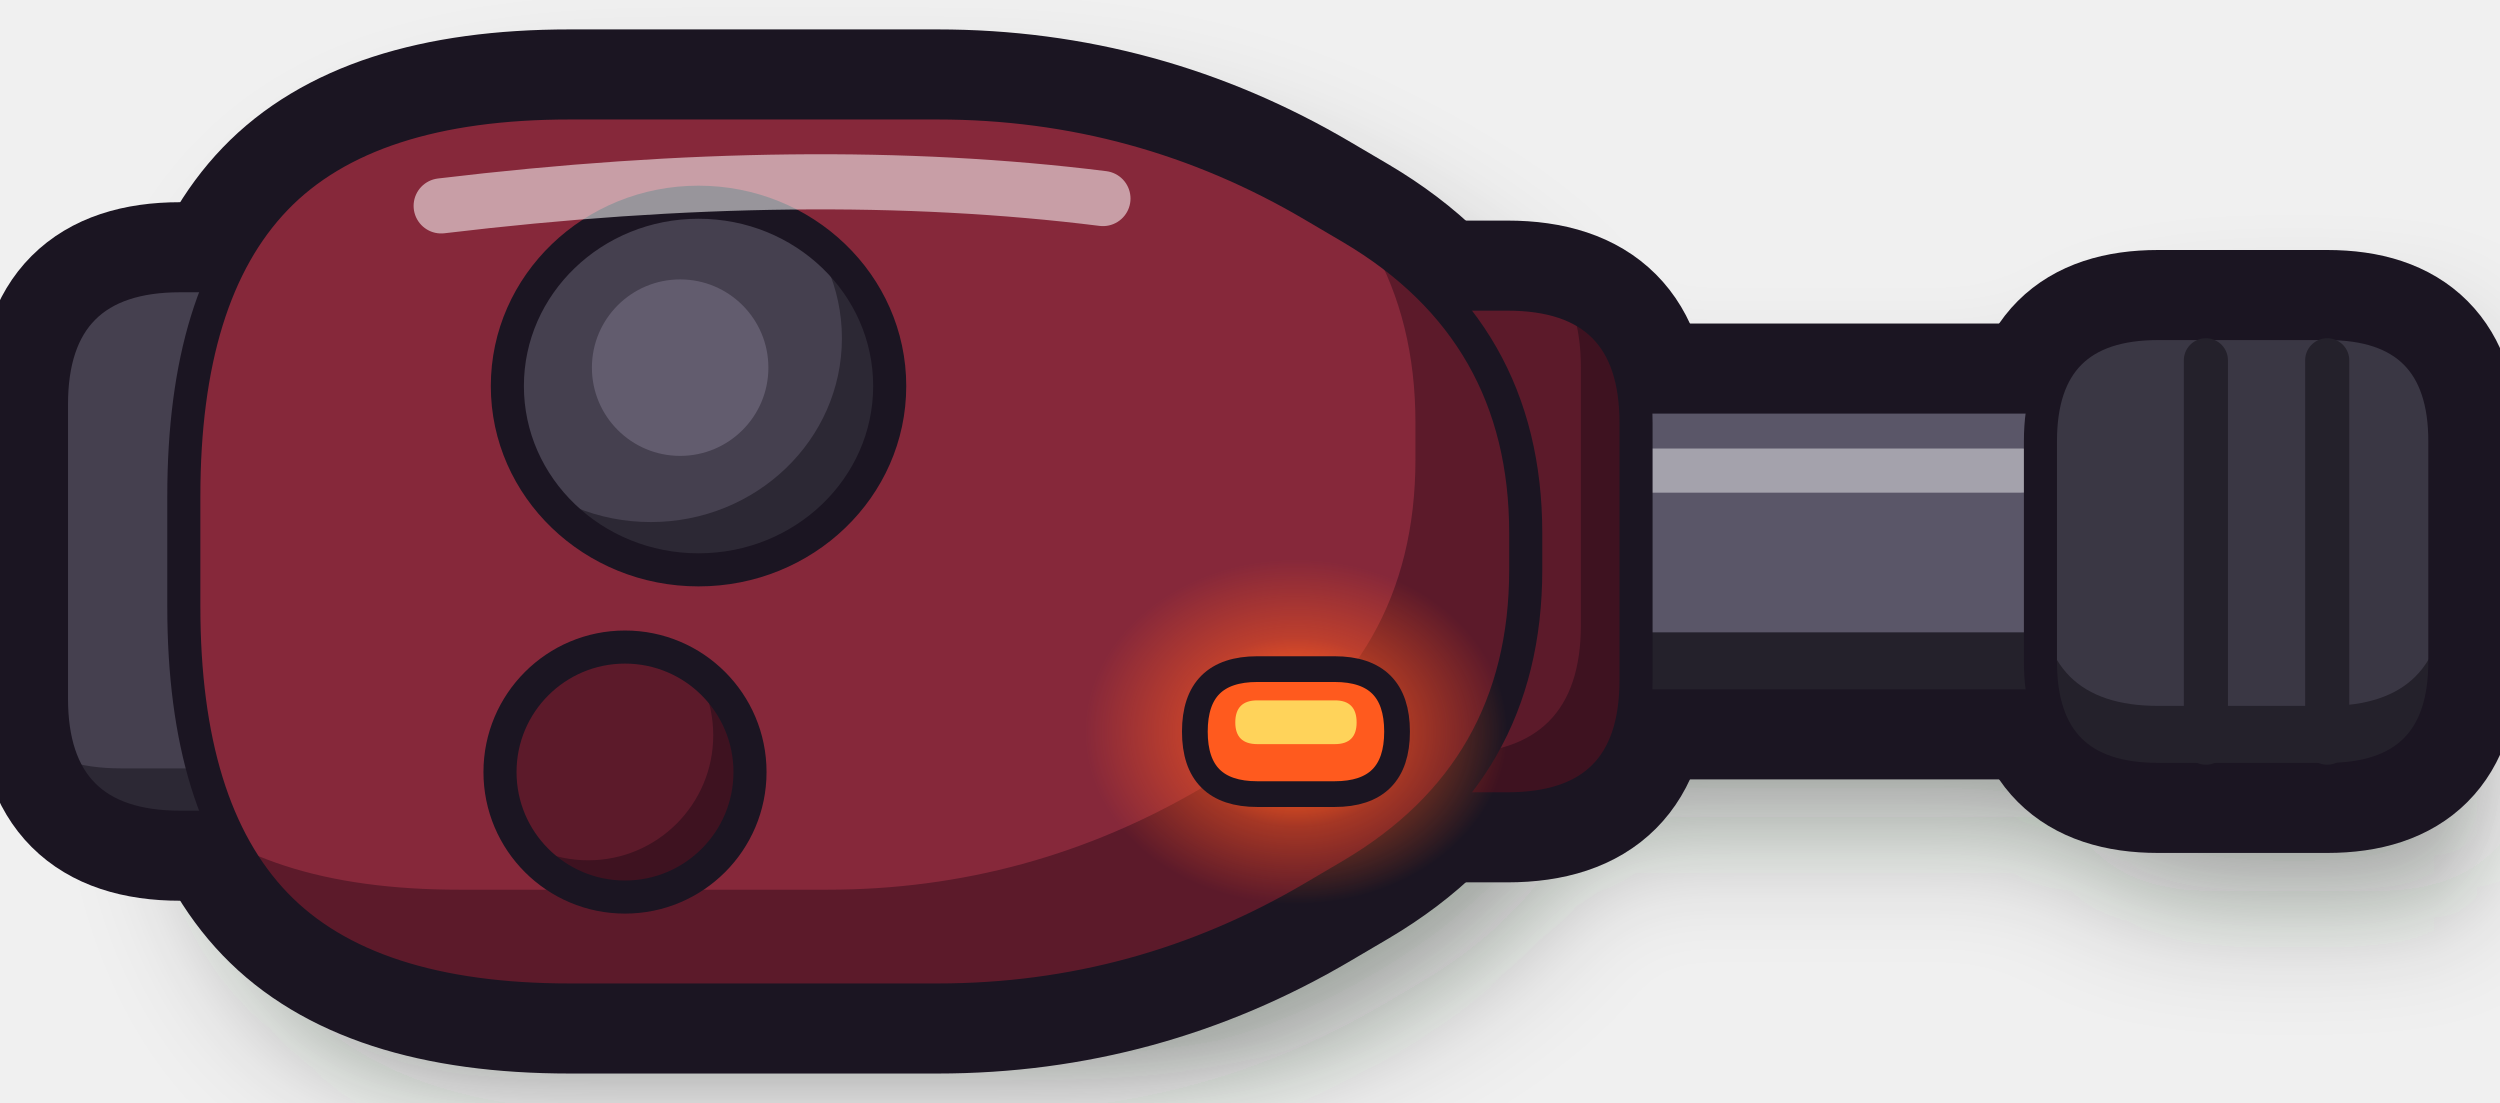
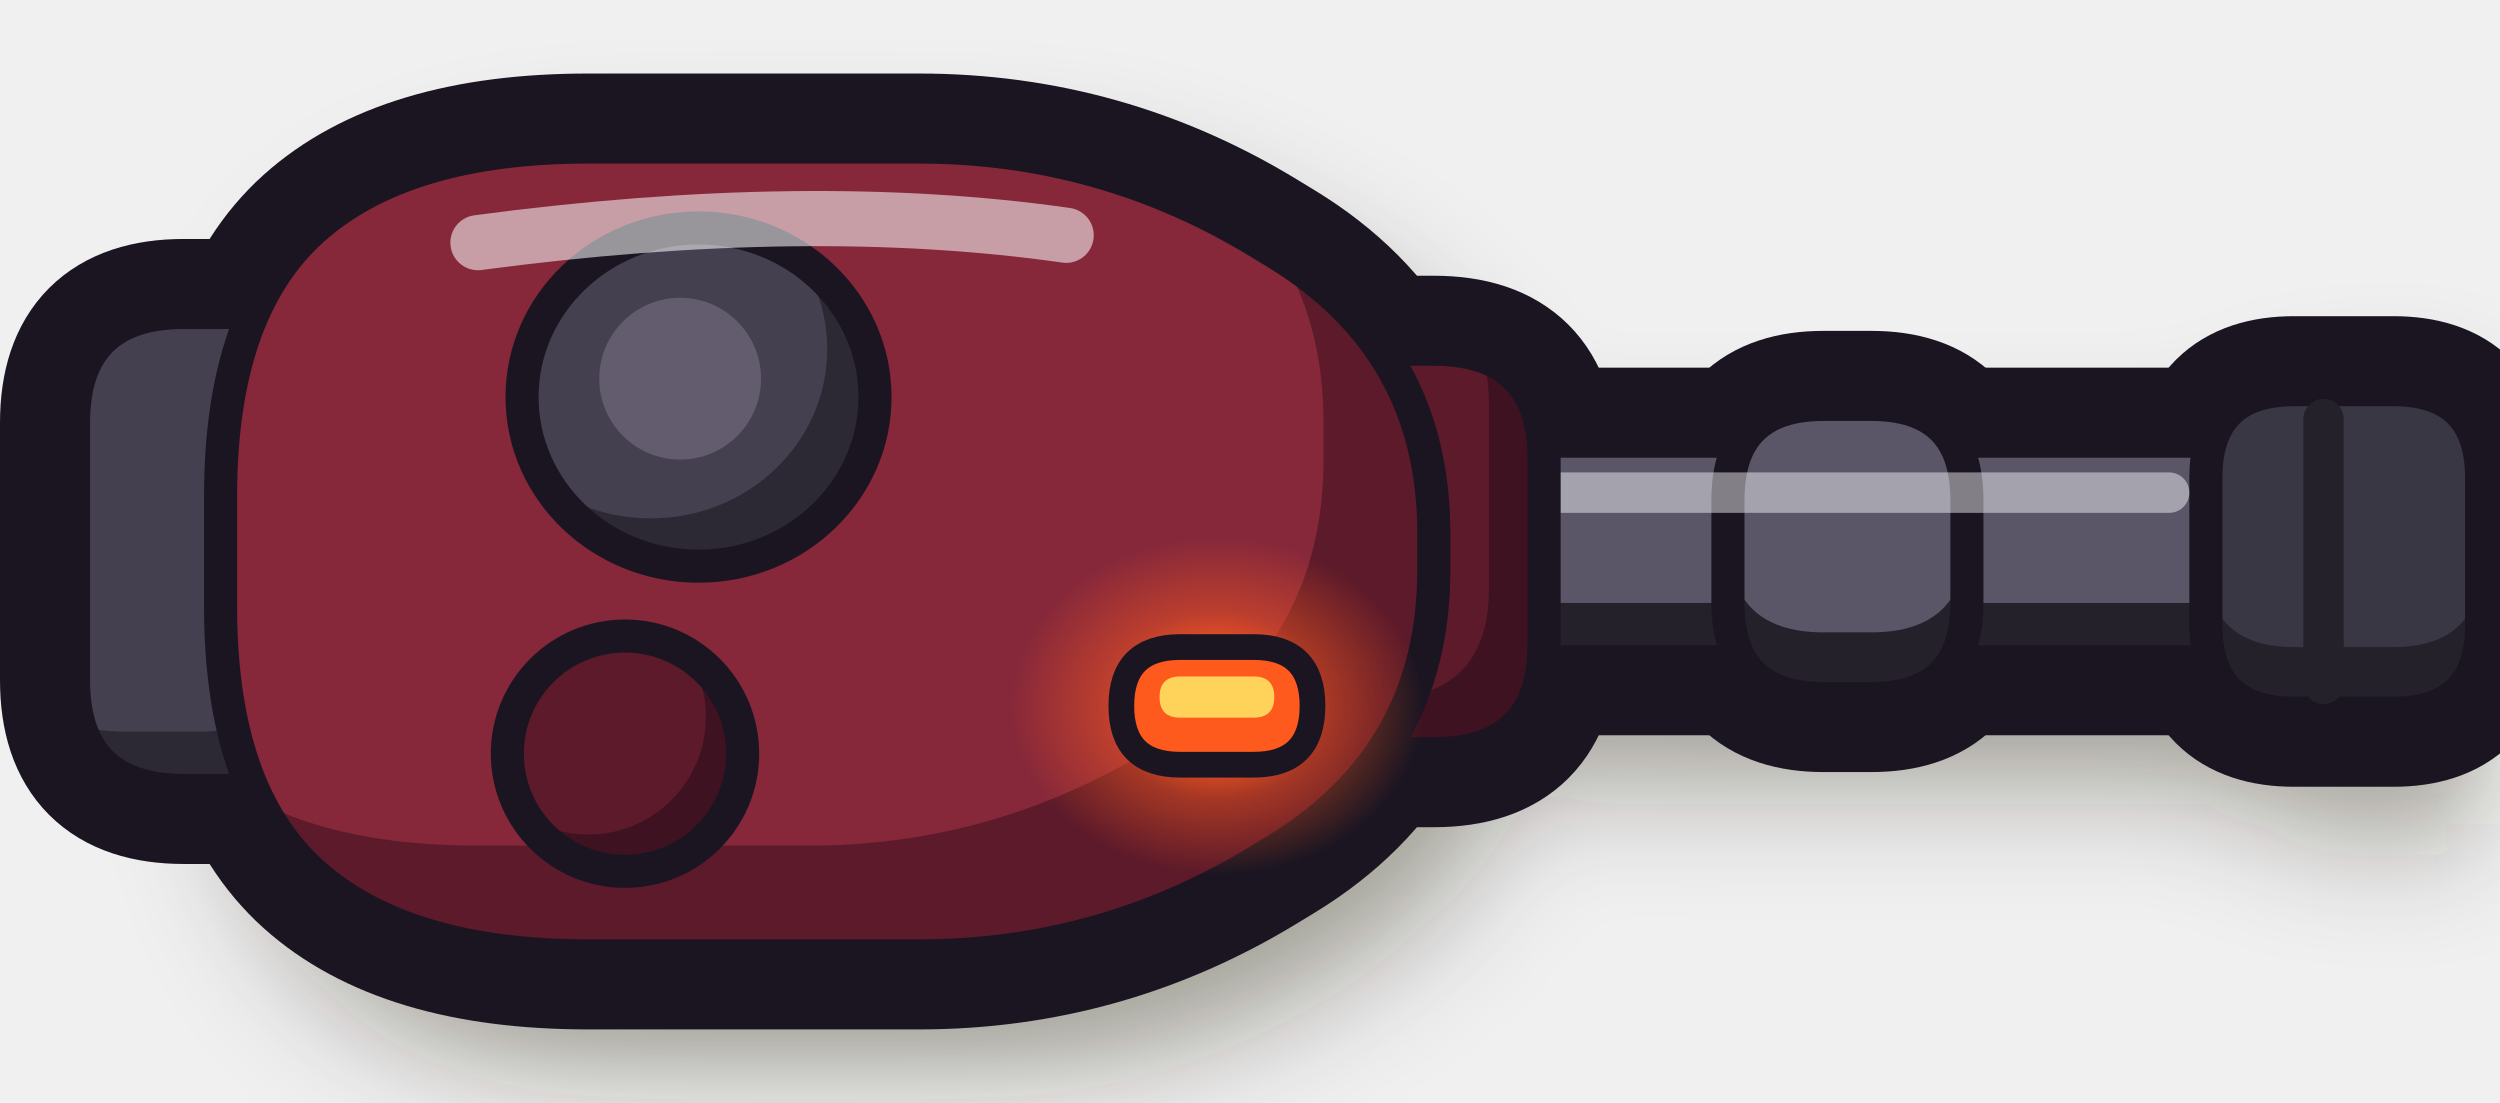
<svg xmlns="http://www.w3.org/2000/svg" width="68" height="30" viewBox="0 0 68 30">
  <defs>
    <radialGradient id="gE" cx="0.5" cy="0.5" r="0.5" fx="0.5" fy="0.5" gradientUnits="objectBoundingBox">
      <stop offset="0" stop-color="#ffd35a" stop-opacity="1" />
      <stop offset="0.28" stop-color="#ff5a1e" stop-opacity="0.95" />
      <stop offset="0.55" stop-color="#ff5a1e" stop-opacity="0.45" />
      <stop offset="1" stop-color="#ff5a1e" stop-opacity="0" />
    </radialGradient>
  </defs>
  <filter id="tt0" x="-30%" y="-30%" width="160%" height="160%">
    <feGaussianBlur stdDeviation="1.8" />
  </filter>
  <g filter="url(#tt0)" opacity="0.42" transform="translate(1.4,2)">
-     <path d="M7.5,5.4Q10,2.8 15.5,2.8L25.5,2.8Q31,2.8 35.74,5.6L36.76,6.2Q41.5,9 41.5,14.5L41.5,15.5Q41.5,21 36.76,23.8L35.74,24.4Q31,27.2 25.5,27.2L15.5,27.2Q10,27.2 7.5,24.6L7.5,24.6Q5,22 5,16.5L5,13.5Q5,8 7.5,5.4Z" fill="#0c1a08" stroke="#0c1a08" stroke-width="2" stroke-linejoin="round" />
-     <path d="M41.5,10.8H56Q58.5,10.8 58.5,13.3V16.7Q58.5,19.2 56,19.2H41.5Q39,19.2 39,16.7V13.3Q39,10.8 41.5,10.8Z" fill="#0c1a08" stroke="#0c1a08" stroke-width="2" stroke-linejoin="round" />
-     <path d="M58.7,8.8H63.3Q66.5,8.8 66.5,12V18Q66.5,21.2 63.3,21.2H58.7Q55.5,21.2 55.5,18V12Q55.5,8.8 58.7,8.8Z" fill="#0c1a08" stroke="#0c1a08" stroke-width="2" stroke-linejoin="round" />
+     <path d="M8.5,6.25Q11,4 16,4L25,4Q30,4 34.27,6.61L34.73,6.89Q39,9.5 39,14.5L39,15.5Q39,20.5 34.73,23.11L34.27,23.39Q30,26 25,26L16,26Q11,26 8.5,23.75L8.5,23.75Q6,21.5 6,16.5L6,13.5Q6,8.5 8.5,6.25Z" fill="#1a1206" stroke="#1a1206" stroke-width="2" stroke-linejoin="round" />
+     <path d="M42,12H60Q62,12 62,14V16Q62,18 60,18H42Q40,18 40,16V14Q40,12 42,12Z" fill="#1a1206" stroke="#1a1206" stroke-width="2" stroke-linejoin="round" />
+     <path d="M62.4,10.6H65.1Q67.5,10.6 67.5,13V17Q67.5,19.4 65.1,19.4H62.4Q60,19.4 60,17V13Q60,10.6 62.4,10.6Z" fill="#1a1206" stroke="#1a1206" stroke-width="2" stroke-linejoin="round" />
  </g>
-   <path d="M4.9,7.5H6.9Q10.4,7.5 10.4,11V19Q10.4,22.5 6.9,22.5H4.9Q1.4,22.5 1.4,19V11Q1.4,7.5 4.9,7.5Z" fill="#1b1522" stroke="#1b1522" stroke-width="4" stroke-linejoin="round" />
-   <path d="M41.5,10.8H56Q58.5,10.8 58.5,13.3V16.7Q58.5,19.2 56,19.2H41.5Q39,19.2 39,16.7V13.3Q39,10.8 41.5,10.8Z" fill="#1b1522" stroke="#1b1522" stroke-width="4" stroke-linejoin="round" />
-   <path d="M58.7,8.8H63.3Q66.5,8.8 66.5,12V18Q66.5,21.2 63.3,21.2H58.7Q55.5,21.2 55.5,18V12Q55.5,8.8 58.7,8.8Z" fill="#1b1522" stroke="#1b1522" stroke-width="4" stroke-linejoin="round" />
-   <path d="M39,8H41Q44.5,8 44.5,11.5V18.5Q44.5,22 41,22H39Q35.5,22 35.5,18.5V11.5Q35.5,8 39,8Z" fill="#1b1522" stroke="#1b1522" stroke-width="4" stroke-linejoin="round" />
-   <path d="M7.5,5.4Q10,2.8 15.5,2.8L25.5,2.8Q31,2.8 35.74,5.6L36.76,6.2Q41.5,9 41.5,14.5L41.5,15.5Q41.5,21 36.76,23.8L35.74,24.4Q31,27.2 25.5,27.2L15.5,27.2Q10,27.2 7.5,24.6L7.5,24.6Q5,22 5,16.5L5,13.5Q5,8 7.5,5.4Z" fill="#1b1522" stroke="#1b1522" stroke-width="4" stroke-linejoin="round" />
+   <path d="M5,8.5H7Q10,8.5 10,11.5V18.5Q10,21.5 7,21.5H5Q2,21.5 2,18.5V11.5Q2,8.5 5,8.5Z" fill="#1b1522" stroke="#1b1522" stroke-width="4" stroke-linejoin="round" />
+   <path d="M42,12H60Q62,12 62,14V16Q62,18 60,18H42Q40,18 40,16V14Q40,12 42,12Z" fill="#1b1522" stroke="#1b1522" stroke-width="4" stroke-linejoin="round" />
+   <path d="M49.6,11H50.9Q53.5,11 53.5,13.6V16.4Q53.5,19 50.9,19H49.6Q47,19 47,16.4V13.6Q47,11 49.6,11Z" fill="#1b1522" stroke="#1b1522" stroke-width="4" stroke-linejoin="round" />
+   <path d="M62.4,10.6H65.1Q67.5,10.6 67.5,13V17Q67.5,19.4 65.1,19.4H62.4Q60,19.4 60,17V13Q60,10.6 62.4,10.6Z" fill="#1b1522" stroke="#1b1522" stroke-width="4" stroke-linejoin="round" />
+   <path d="M38,9.5H39Q42,9.5 42,12.5V17.5Q42,20.5 39,20.5H38Q35,20.5 35,17.5V12.5Q35,9.5 38,9.5Z" fill="#1b1522" stroke="#1b1522" stroke-width="4" stroke-linejoin="round" />
+   <path d="M8.5,6.25Q11,4 16,4L25,4Q30,4 34.27,6.61L34.73,6.89Q39,9.5 39,14.5L39,15.5Q39,20.5 34.73,23.11L34.27,23.39Q30,26 25,26L16,26Q11,26 8.5,23.75L8.5,23.75Q6,21.5 6,16.5L6,13.5Q6,8.5 8.5,6.25Z" fill="#1b1522" stroke="#1b1522" stroke-width="4" stroke-linejoin="round" />
  <clipPath id="tt1">
-     <path d="M4.9,7.5H6.9Q10.4,7.5 10.4,11V19Q10.4,22.5 6.9,22.5H4.9Q1.4,22.5 1.4,19V11Q1.4,7.5 4.9,7.5Z" />
+     <path d="M5,8.5H7Q10,8.5 10,11.5V18.5Q10,21.5 7,21.5H5Q2,21.5 2,18.5V11.5Q2,8.5 5,8.5Z" />
  </clipPath>
  <g clip-path="url(#tt1)">
-     <path d="M4.9,7.5H6.9Q10.4,7.5 10.4,11V19Q10.4,22.5 6.9,22.5H4.9Q1.4,22.5 1.4,19V11Q1.4,7.5 4.9,7.5Z" fill="#2c2834" />
-     <path d="M4.9,7.5H6.9Q10.4,7.5 10.4,11V19Q10.4,22.5 6.9,22.5H4.9Q1.4,22.5 1.4,19V11Q1.4,7.5 4.9,7.5Z" fill="#45404f" transform="translate(-1.6,-1.6)" />
+     <path d="M5,8.5H7Q10,8.5 10,11.5V18.5Q10,21.5 7,21.5H5Q2,21.5 2,18.5V11.5Q2,8.5 5,8.5Z" fill="#2c2834" />
+     <path d="M5,8.5H7Q10,8.5 10,11.5V18.5Q10,21.5 7,21.5H5Q2,21.5 2,18.5V11.5Q2,8.5 5,8.5Z" fill="#45404f" transform="translate(-1.6,-1.6)" />
  </g>
-   <path d="M4.9,7.5H6.9Q10.4,7.5 10.4,11V19Q10.4,22.5 6.9,22.5H4.9Q1.4,22.5 1.4,19V11Q1.4,7.5 4.9,7.5Z" fill="none" stroke="#1b1522" stroke-width="0.9" stroke-linecap="round" stroke-linejoin="round" />
+   <path d="M5,8.5H7Q10,8.5 10,11.5V18.5Q10,21.5 7,21.5H5Q2,21.5 2,18.5V11.5Q2,8.5 5,8.5Z" fill="none" stroke="#1b1522" stroke-width="0.9" stroke-linecap="round" stroke-linejoin="round" />
  <clipPath id="tt2">
-     <path d="M41.5,10.8H56Q58.5,10.8 58.5,13.3V16.7Q58.5,19.2 56,19.2H41.5Q39,19.2 39,16.7V13.3Q39,10.8 41.5,10.8Z" />
+     <path d="M42,12H60Q62,12 62,14V16Q62,18 60,18H42Q40,18 40,16V14Q40,12 42,12Z" />
  </clipPath>
  <g clip-path="url(#tt2)">
-     <path d="M41.5,10.8H56Q58.5,10.8 58.5,13.3V16.7Q58.5,19.2 56,19.2H41.5Q39,19.2 39,16.7V13.3Q39,10.8 41.5,10.8Z" fill="#24212b" />
-     <path d="M41.5,10.8H56Q58.5,10.8 58.5,13.3V16.7Q58.5,19.2 56,19.2H41.5Q39,19.2 39,16.7V13.3Q39,10.8 41.5,10.8Z" fill="#5a5668" transform="translate(0,-2)" />
+     <path d="M42,12H60Q62,12 62,14V16Q62,18 60,18H42Q40,18 40,16V14Q40,12 42,12Z" fill="#24212b" />
+     <path d="M42,12H60Q62,12 62,14V16Q62,18 60,18H42Q40,18 40,16V14Q40,12 42,12Z" fill="#5a5668" transform="translate(0,-1.6)" />
  </g>
-   <path d="M41.5,10.8H56Q58.5,10.8 58.5,13.3V16.7Q58.5,19.2 56,19.2H41.5Q39,19.2 39,16.7V13.3Q39,10.8 41.5,10.8Z" fill="none" stroke="#1b1522" stroke-width="0.9" stroke-linecap="round" stroke-linejoin="round" />
-   <path d="M41,12.8H55" fill="none" stroke="#ffffff" stroke-width="1.2" stroke-linecap="round" stroke-linejoin="round" opacity="0.45" />
+   <path d="M42,12H60Q62,12 62,14V16Q62,18 60,18H42Q40,18 40,16V14Q40,12 42,12Z" fill="none" stroke="#1b1522" stroke-width="0.9" stroke-linecap="round" stroke-linejoin="round" />
  <clipPath id="tt3">
-     <path d="M58.7,8.8H63.3Q66.5,8.8 66.5,12V18Q66.5,21.2 63.3,21.2H58.7Q55.5,21.2 55.5,18V12Q55.5,8.8 58.7,8.8Z" />
+     <path d="M49.6,11H50.9Q53.5,11 53.5,13.6V16.4Q53.5,19 50.9,19H49.6Q47,19 47,16.4V13.6Q47,11 49.6,11Z" />
  </clipPath>
  <g clip-path="url(#tt3)">
-     <path d="M58.7,8.8H63.3Q66.5,8.8 66.5,12V18Q66.5,21.2 63.3,21.2H58.7Q55.5,21.2 55.5,18V12Q55.5,8.8 58.7,8.8Z" fill="#24212b" />
-     <path d="M58.7,8.8H63.3Q66.5,8.8 66.5,12V18Q66.5,21.2 63.3,21.2H58.7Q55.5,21.2 55.5,18V12Q55.5,8.8 58.7,8.8Z" fill="#3a3744" transform="translate(0,-2)" />
+     <path d="M49.6,11H50.9Q53.5,11 53.5,13.6V16.4Q53.5,19 50.9,19H49.6Q47,19 47,16.4V13.6Q47,11 49.6,11Z" fill="#24212b" />
+     <path d="M49.6,11H50.9Q53.5,11 53.5,13.6V16.4Q53.5,19 50.9,19H49.6Q47,19 47,16.4V13.6Q47,11 49.6,11Z" fill="#5a5668" transform="translate(0,-1.8)" />
  </g>
-   <path d="M58.7,8.8H63.3Q66.5,8.8 66.5,12V18Q66.5,21.2 63.3,21.2H58.7Q55.5,21.2 55.5,18V12Q55.5,8.8 58.7,8.8Z" fill="none" stroke="#1b1522" stroke-width="0.9" stroke-linecap="round" stroke-linejoin="round" />
-   <path d="M60,9.8V20.2" fill="none" stroke="#24212b" stroke-width="1.2" stroke-linecap="round" stroke-linejoin="round" />
-   <path d="M63.3,9.8V20.2" fill="none" stroke="#24212b" stroke-width="1.2" stroke-linecap="round" stroke-linejoin="round" />
+   <path d="M49.6,11H50.9Q53.5,11 53.5,13.6V16.4Q53.5,19 50.9,19H49.6Q47,19 47,16.4V13.6Q47,11 49.6,11Z" fill="none" stroke="#1b1522" stroke-width="0.9" stroke-linecap="round" stroke-linejoin="round" />
  <clipPath id="tt4">
-     <path d="M39,8H41Q44.5,8 44.5,11.5V18.5Q44.5,22 41,22H39Q35.5,22 35.5,18.5V11.5Q35.5,8 39,8Z" />
+     <path d="M62.4,10.6H65.1Q67.5,10.6 67.5,13V17Q67.5,19.4 65.1,19.4H62.4Q60,19.4 60,17V13Q60,10.6 62.4,10.6Z" />
  </clipPath>
  <g clip-path="url(#tt4)">
-     <path d="M39,8H41Q44.5,8 44.5,11.5V18.5Q44.5,22 41,22H39Q35.5,22 35.5,18.5V11.5Q35.5,8 39,8Z" fill="#3e1220" />
-     <path d="M39,8H41Q44.5,8 44.5,11.5V18.5Q44.5,22 41,22H39Q35.5,22 35.5,18.5V11.5Q35.5,8 39,8Z" fill="#5c1a2a" transform="translate(-1.5,-1.5)" />
+     <path d="M62.4,10.6H65.1Q67.5,10.6 67.5,13V17Q67.5,19.4 65.1,19.4H62.4Q60,19.4 60,17V13Q60,10.6 62.4,10.6Z" fill="#24212b" />
+     <path d="M62.4,10.6H65.1Q67.5,10.6 67.5,13V17Q67.5,19.4 65.1,19.4H62.4Q60,19.4 60,17V13Q60,10.6 62.4,10.6Z" fill="#3a3744" transform="translate(0,-1.8)" />
  </g>
-   <path d="M39,8H41Q44.5,8 44.5,11.5V18.5Q44.5,22 41,22H39Q35.5,22 35.5,18.5V11.5Q35.5,8 39,8Z" fill="none" stroke="#1b1522" stroke-width="0.9" stroke-linecap="round" stroke-linejoin="round" />
+   <path d="M62.4,10.6H65.1Q67.5,10.6 67.5,13V17Q67.5,19.4 65.1,19.4H62.4Q60,19.4 60,17V13Q60,10.6 62.4,10.6Z" fill="none" stroke="#1b1522" stroke-width="0.9" stroke-linecap="round" stroke-linejoin="round" />
+   <path d="M63.2,11.4V18.6" fill="none" stroke="#24212b" stroke-width="1.1" stroke-linecap="round" stroke-linejoin="round" />
+   <path d="M41.5,13.4H59" fill="none" stroke="#ffffff" stroke-width="1.1" stroke-linecap="round" stroke-linejoin="round" opacity="0.45" />
  <clipPath id="tt5">
-     <path d="M7.5,5.4Q10,2.8 15.5,2.8L25.5,2.8Q31,2.8 35.74,5.6L36.76,6.2Q41.5,9 41.5,14.5L41.5,15.5Q41.5,21 36.76,23.8L35.74,24.4Q31,27.2 25.5,27.2L15.5,27.2Q10,27.2 7.5,24.6L7.5,24.6Q5,22 5,16.5L5,13.5Q5,8 7.5,5.4Z" />
+     <path d="M38,9.5H39Q42,9.5 42,12.5V17.5Q42,20.5 39,20.5H38Q35,20.5 35,17.5V12.5Q35,9.5 38,9.5Z" />
  </clipPath>
  <g clip-path="url(#tt5)">
-     <path d="M7.5,5.4Q10,2.8 15.5,2.8L25.5,2.8Q31,2.8 35.74,5.6L36.76,6.2Q41.5,9 41.5,14.5L41.5,15.5Q41.5,21 36.76,23.8L35.74,24.4Q31,27.2 25.5,27.2L15.5,27.2Q10,27.2 7.5,24.6L7.5,24.6Q5,22 5,16.5L5,13.5Q5,8 7.5,5.4Z" fill="#5c1a2a" />
-     <path d="M7.5,5.4Q10,2.8 15.5,2.8L25.5,2.8Q31,2.8 35.74,5.6L36.76,6.2Q41.5,9 41.5,14.5L41.5,15.5Q41.5,21 36.76,23.8L35.74,24.4Q31,27.2 25.5,27.2L15.5,27.2Q10,27.2 7.5,24.6L7.5,24.6Q5,22 5,16.5L5,13.5Q5,8 7.5,5.4Z" fill="#86283a" transform="translate(-3,-3)" />
+     <path d="M38,9.5H39Q42,9.5 42,12.5V17.5Q42,20.5 39,20.5H38Q35,20.5 35,17.5V12.5Q35,9.5 38,9.5Z" fill="#3e1220" />
+     <path d="M38,9.5H39Q42,9.5 42,12.5V17.5Q42,20.5 39,20.5H38Q35,20.5 35,17.5V12.5Q35,9.5 38,9.5Z" fill="#5c1a2a" transform="translate(-1.5,-1.5)" />
  </g>
-   <path d="M7.5,5.4Q10,2.8 15.5,2.8L25.5,2.8Q31,2.8 35.74,5.6L36.76,6.2Q41.5,9 41.5,14.5L41.5,15.5Q41.5,21 36.76,23.8L35.74,24.4Q31,27.2 25.5,27.2L15.5,27.2Q10,27.2 7.5,24.6L7.5,24.6Q5,22 5,16.5L5,13.5Q5,8 7.5,5.4Z" fill="none" stroke="#1b1522" stroke-width="0.9" stroke-linecap="round" stroke-linejoin="round" />
+   <path d="M38,9.5H39Q42,9.5 42,12.5V17.5Q42,20.5 39,20.5H38Q35,20.5 35,17.5V12.5Q35,9.5 38,9.5Z" fill="none" stroke="#1b1522" stroke-width="0.9" stroke-linecap="round" stroke-linejoin="round" />
  <clipPath id="tt6">
-     <path d="M13.8,10.5A5.2,5 0 1 0 24.2,10.5A5.2,5 0 1 0 13.8,10.5Z" />
+     <path d="M8.5,6.25Q11,4 16,4L25,4Q30,4 34.27,6.61L34.73,6.89Q39,9.5 39,14.5L39,15.5Q39,20.5 34.73,23.11L34.27,23.39Q30,26 25,26L16,26Q11,26 8.5,23.75L8.5,23.75Q6,21.5 6,16.5L6,13.5Q6,8.5 8.5,6.25Z" />
  </clipPath>
  <g clip-path="url(#tt6)">
-     <path d="M13.8,10.5A5.2,5 0 1 0 24.2,10.5A5.2,5 0 1 0 13.8,10.5Z" fill="#2c2834" />
-     <path d="M13.8,10.5A5.2,5 0 1 0 24.2,10.5A5.2,5 0 1 0 13.8,10.5Z" fill="#45404f" transform="translate(-1.3,-1.3)" />
+     <path d="M8.5,6.25Q11,4 16,4L25,4Q30,4 34.27,6.61L34.73,6.89Q39,9.5 39,14.5L39,15.5Q39,20.5 34.73,23.11L34.27,23.39Q30,26 25,26L16,26Q11,26 8.5,23.75L8.5,23.75Q6,21.5 6,16.5L6,13.5Q6,8.5 8.5,6.25Z" fill="#5c1a2a" />
+     <path d="M8.5,6.25Q11,4 16,4L25,4Q30,4 34.27,6.61L34.73,6.89Q39,9.5 39,14.5L39,15.5Q39,20.5 34.73,23.11L34.27,23.39Q30,26 25,26L16,26Q11,26 8.5,23.75L8.5,23.75Q6,21.5 6,16.5L6,13.5Q6,8.5 8.5,6.25Z" fill="#86283a" transform="translate(-3,-3)" />
  </g>
-   <path d="M13.8,10.5A5.2,5 0 1 0 24.2,10.5A5.2,5 0 1 0 13.8,10.5Z" fill="none" stroke="#1b1522" stroke-width="0.9" stroke-linecap="round" stroke-linejoin="round" />
-   <path d="M16.1,10A2.4,2.4 0 1 0 20.9,10A2.4,2.4 0 1 0 16.1,10Z" fill="#625c6e" />
+   <path d="M8.5,6.25Q11,4 16,4L25,4Q30,4 34.27,6.61L34.73,6.89Q39,9.5 39,14.5L39,15.5Q39,20.5 34.73,23.11L34.27,23.39Q30,26 25,26L16,26Q11,26 8.5,23.75L8.5,23.75Q6,21.5 6,16.5L6,13.5Q6,8.5 8.5,6.25Z" fill="none" stroke="#1b1522" stroke-width="0.9" stroke-linecap="round" stroke-linejoin="round" />
  <clipPath id="tt7">
-     <path d="M13.6,21A3.4,3.4 0 1 0 20.4,21A3.4,3.4 0 1 0 13.6,21Z" />
+     <path d="M14.2,10.8A4.8,4.6 0 1 0 23.8,10.8A4.8,4.6 0 1 0 14.2,10.8Z" />
  </clipPath>
  <g clip-path="url(#tt7)">
-     <path d="M13.6,21A3.4,3.4 0 1 0 20.4,21A3.4,3.4 0 1 0 13.6,21Z" fill="#3e1220" />
-     <path d="M13.6,21A3.4,3.4 0 1 0 20.4,21A3.4,3.4 0 1 0 13.6,21Z" fill="#5c1a2a" transform="translate(-1,-1)" />
+     <path d="M14.2,10.8A4.8,4.6 0 1 0 23.8,10.8A4.8,4.6 0 1 0 14.2,10.8Z" fill="#2c2834" />
+     <path d="M14.2,10.8A4.8,4.6 0 1 0 23.8,10.8A4.8,4.6 0 1 0 14.2,10.8Z" fill="#45404f" transform="translate(-1.3,-1.3)" />
  </g>
-   <path d="M13.6,21A3.4,3.4 0 1 0 20.4,21A3.4,3.4 0 1 0 13.6,21Z" fill="none" stroke="#1b1522" stroke-width="0.9" stroke-linecap="round" stroke-linejoin="round" />
-   <ellipse cx="35.25" cy="19.9" rx="5.75" ry="4.7" fill="url(#gE)" />
-   <path d="M34.2,18.2H36.3Q38,18.2 38,19.9V19.9Q38,21.6 36.3,21.6H34.2Q32.5,21.6 32.5,19.9V19.9Q32.5,18.2 34.2,18.2Z" fill="#ff5a1e" stroke="#1b1522" stroke-width="0.7" />
-   <path d="M34.2,19.05H36.31Q36.9,19.05 36.9,19.65V19.65Q36.9,20.24 36.31,20.24H34.2Q33.6,20.24 33.6,19.65V19.65Q33.6,19.05 34.2,19.05Z" fill="#ffd35a" />
-   <path d="M12,5.6 Q22,4.4 30,5.4" fill="none" stroke="#ffffff" stroke-width="1.5" stroke-linecap="round" stroke-linejoin="round" opacity="0.55" />
+   <path d="M14.2,10.8A4.8,4.6 0 1 0 23.8,10.8A4.8,4.6 0 1 0 14.2,10.8Z" fill="none" stroke="#1b1522" stroke-width="0.9" stroke-linecap="round" stroke-linejoin="round" />
+   <path d="M16.3,10.3A2.2,2.2 0 1 0 20.7,10.3A2.2,2.2 0 1 0 16.3,10.3Z" fill="#625c6e" />
+   <clipPath id="tt8">
+     <path d="M13.8,20.5A3.2,3.2 0 1 0 20.2,20.5A3.2,3.2 0 1 0 13.8,20.5Z" />
+   </clipPath>
+   <g clip-path="url(#tt8)">
+     <path d="M13.8,20.5A3.2,3.2 0 1 0 20.2,20.5A3.2,3.2 0 1 0 13.8,20.5Z" fill="#3e1220" />
+     <path d="M13.8,20.5A3.2,3.2 0 1 0 20.2,20.5A3.2,3.2 0 1 0 13.8,20.5Z" fill="#5c1a2a" transform="translate(-1,-1)" />
+   </g>
+   <path d="M13.8,20.5A3.2,3.2 0 1 0 20.2,20.5A3.2,3.2 0 1 0 13.8,20.5Z" fill="none" stroke="#1b1522" stroke-width="0.9" stroke-linecap="round" stroke-linejoin="round" />
+   <ellipse cx="33.1" cy="19.2" rx="5.6" ry="4.6" fill="url(#gE)" />
+   <path d="M32.1,17.6H34.1Q35.7,17.6 35.7,19.2V19.2Q35.7,20.8 34.1,20.8H32.1Q30.5,20.8 30.5,19.2V19.2Q30.5,17.6 32.1,17.6Z" fill="#ff5a1e" stroke="#1b1522" stroke-width="0.7" />
+   <path d="M32.1,18.4H34.1Q34.66,18.4 34.66,18.96V18.96Q34.66,19.52 34.1,19.52H32.1Q31.54,19.52 31.54,18.96V18.96Q31.54,18.4 32.1,18.4Z" fill="#ffd35a" />
+   <path d="M13,6.6 Q22,5.4 29,6.4" fill="none" stroke="#ffffff" stroke-width="1.5" stroke-linecap="round" stroke-linejoin="round" opacity="0.55" />
</svg>
